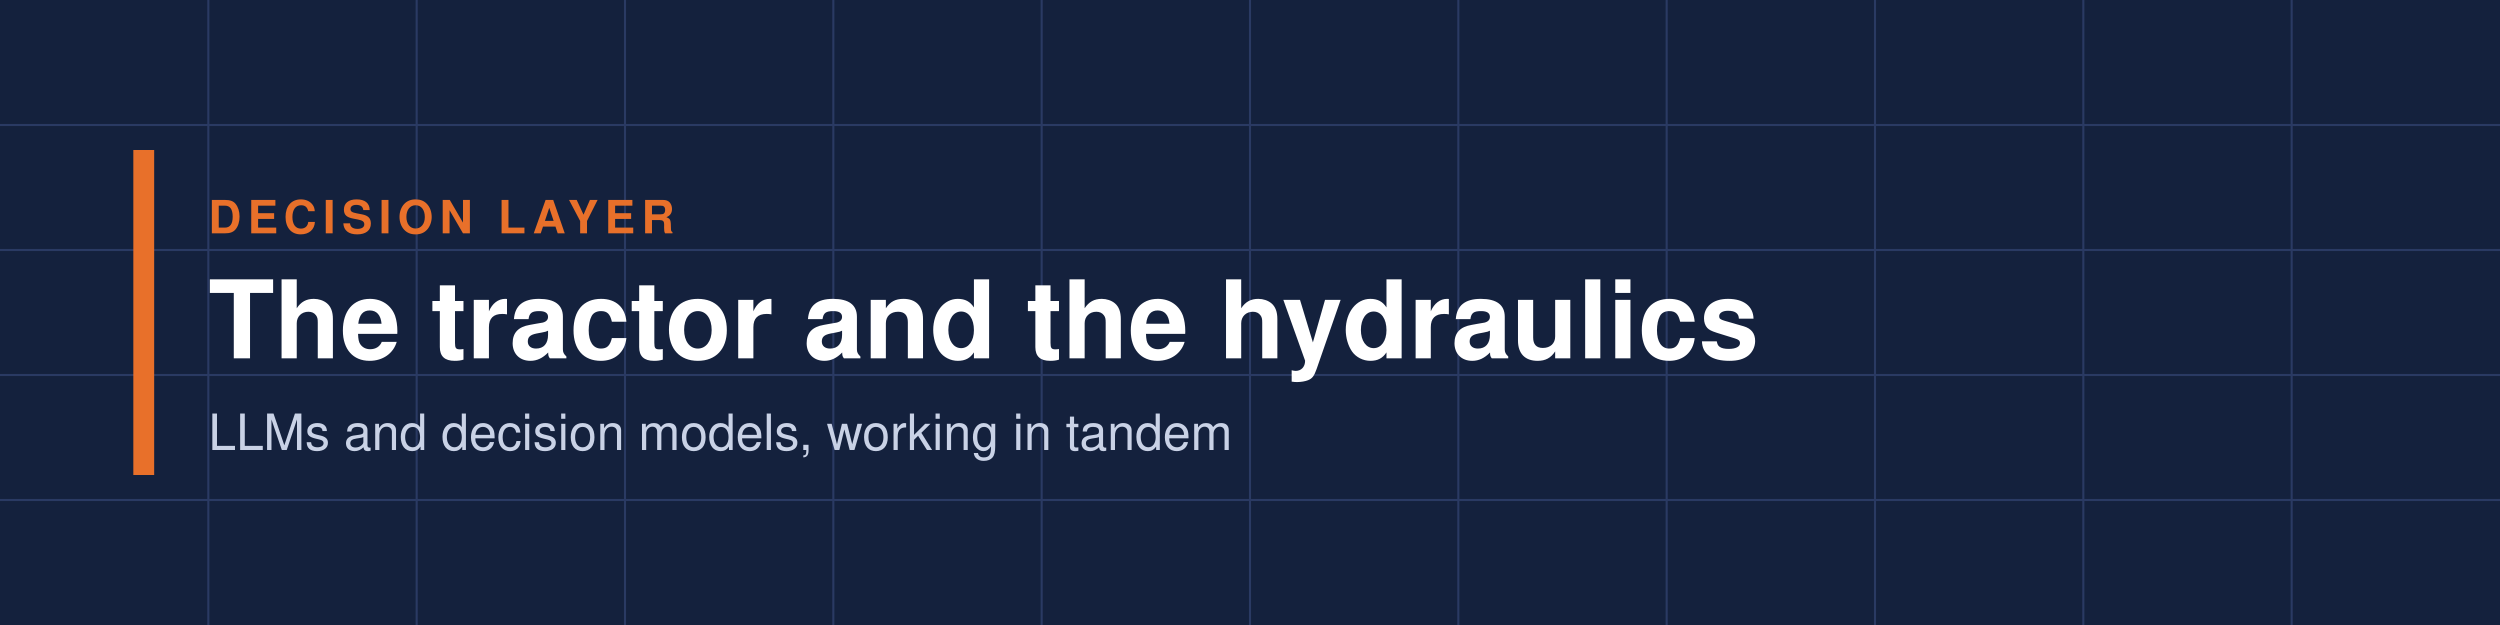
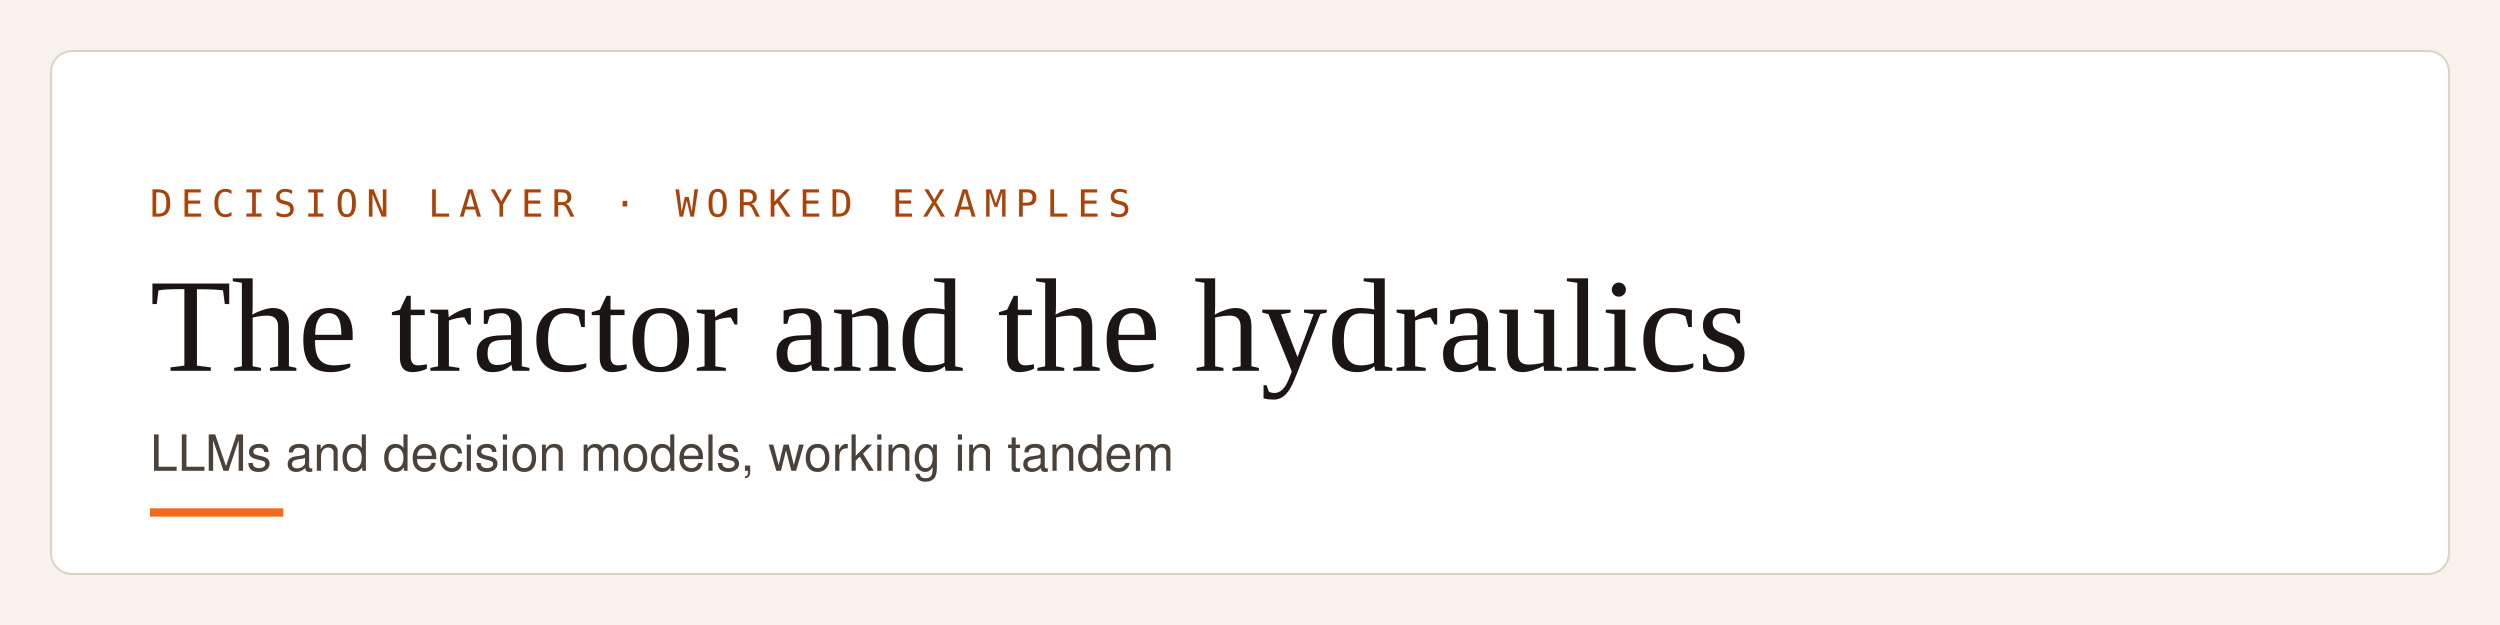
<svg xmlns="http://www.w3.org/2000/svg" width="1200" height="300" viewBox="0 0 1200 300" role="img" aria-label="Decision Layer: the tractor and the hydraulics">
-   <rect width="1200" height="300" fill="#14213d" />
-   <g stroke="#2a3a63" stroke-width="1">
-     <path d="M0 60H1200M0 120H1200M0 180H1200M0 240H1200" />
-     <path d="M100 0V300M200 0V300M300 0V300M400 0V300M500 0V300M600 0V300M700 0V300M800 0V300M900 0V300M1000 0V300M1100 0V300" />
-   </g>
-   <rect x="64" y="72" width="10" height="156" fill="#e8702a" />
-   <text x="100" y="112" fill="#e8702a" font-family="Helvetica, Arial, sans-serif" font-size="22" font-weight="700" letter-spacing="3">DECISION LAYER</text>
-   <text x="100" y="172" fill="#ffffff" font-family="Helvetica, Arial, sans-serif" font-size="52" font-weight="800">The tractor and the hydraulics</text>
-   <text x="100" y="216" fill="#c9d2e6" font-family="Helvetica, Arial, sans-serif" font-size="24">LLMs and decision models, working in tandem</text>
+   <rect width="1200" height="300" fill="#F7F3EC" />
+   <rect x="24.5" y="24.5" width="1151" height="251" rx="10" fill="#FFFFFF" stroke="#DCD3C4" />
+   <text x="72" y="104" fill="#A8430A" font-family="'IBM Plex Mono', Menlo, Consolas, monospace" font-size="18" letter-spacing="4">DECISION LAYER · WORKED EXAMPLES</text>
+   <text x="72" y="178" fill="#1B1613" font-family="'Instrument Serif', Georgia, 'Times New Roman', serif" font-size="64">The tractor and the hydraulics</text>
+   <text x="72" y="226" fill="#4A4239" font-family="'IBM Plex Sans', Helvetica, Arial, sans-serif" font-size="24">LLMs and decision models, working in tandem</text>
+   <rect x="72" y="244" width="64" height="4" fill="#F26B1D" />
</svg>
